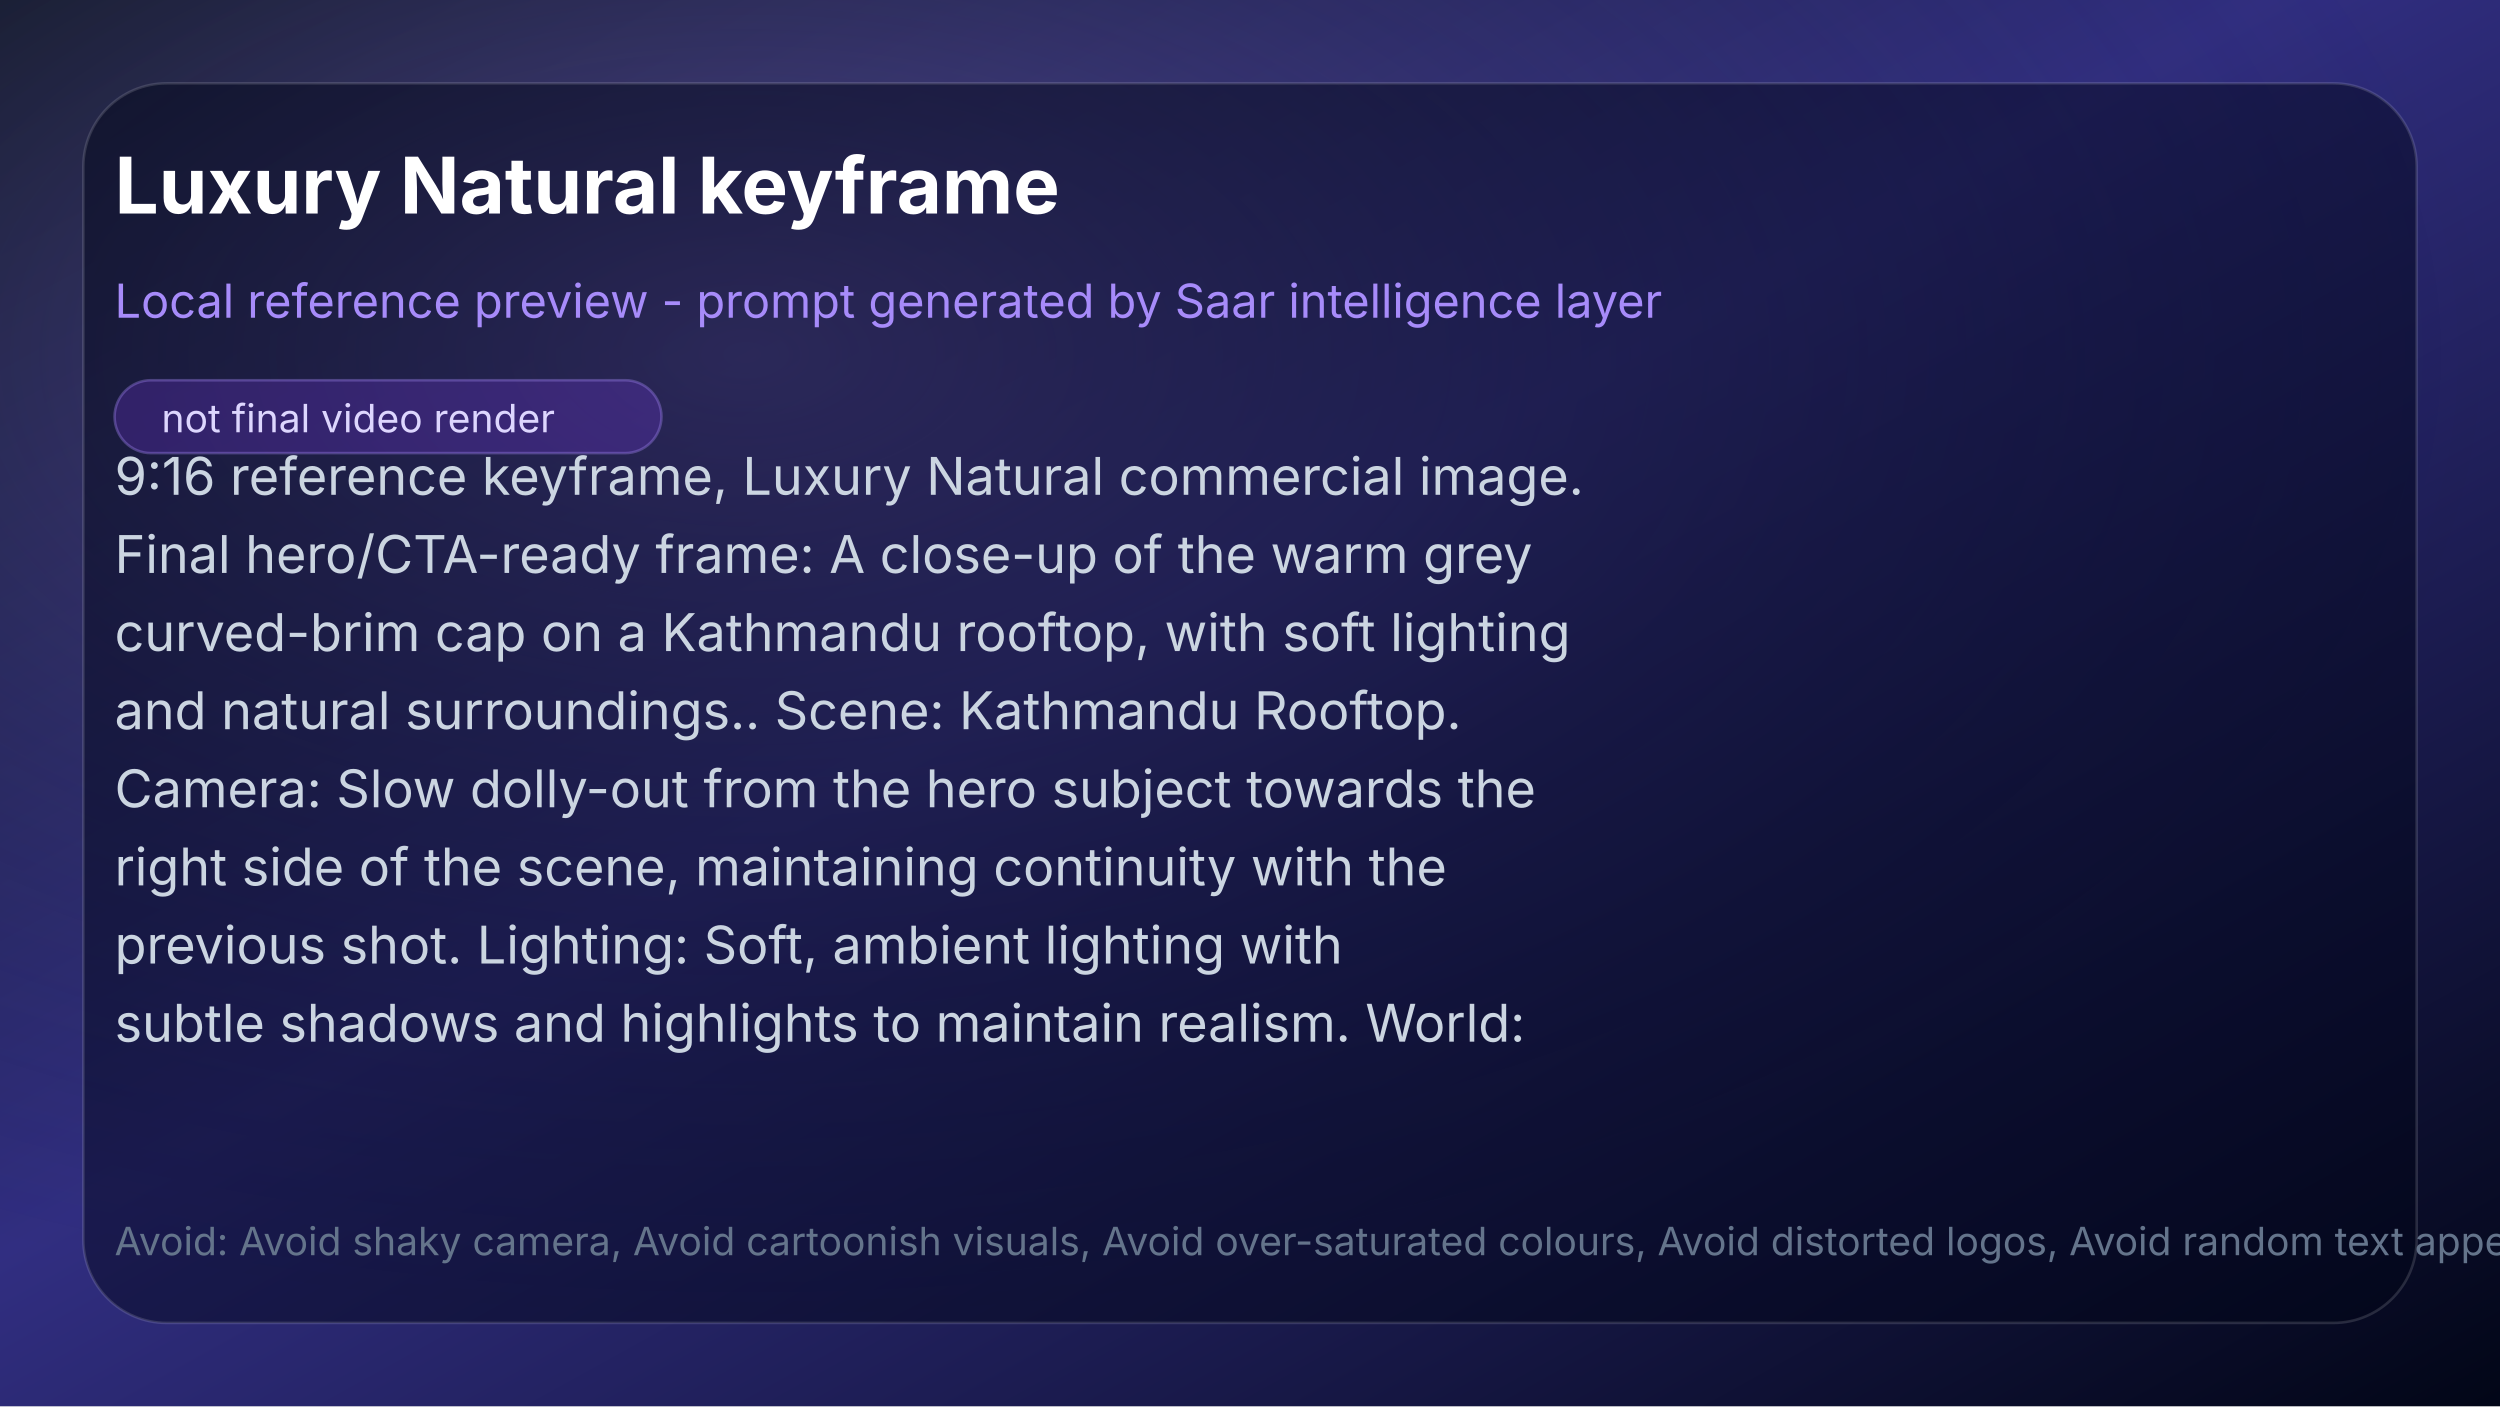
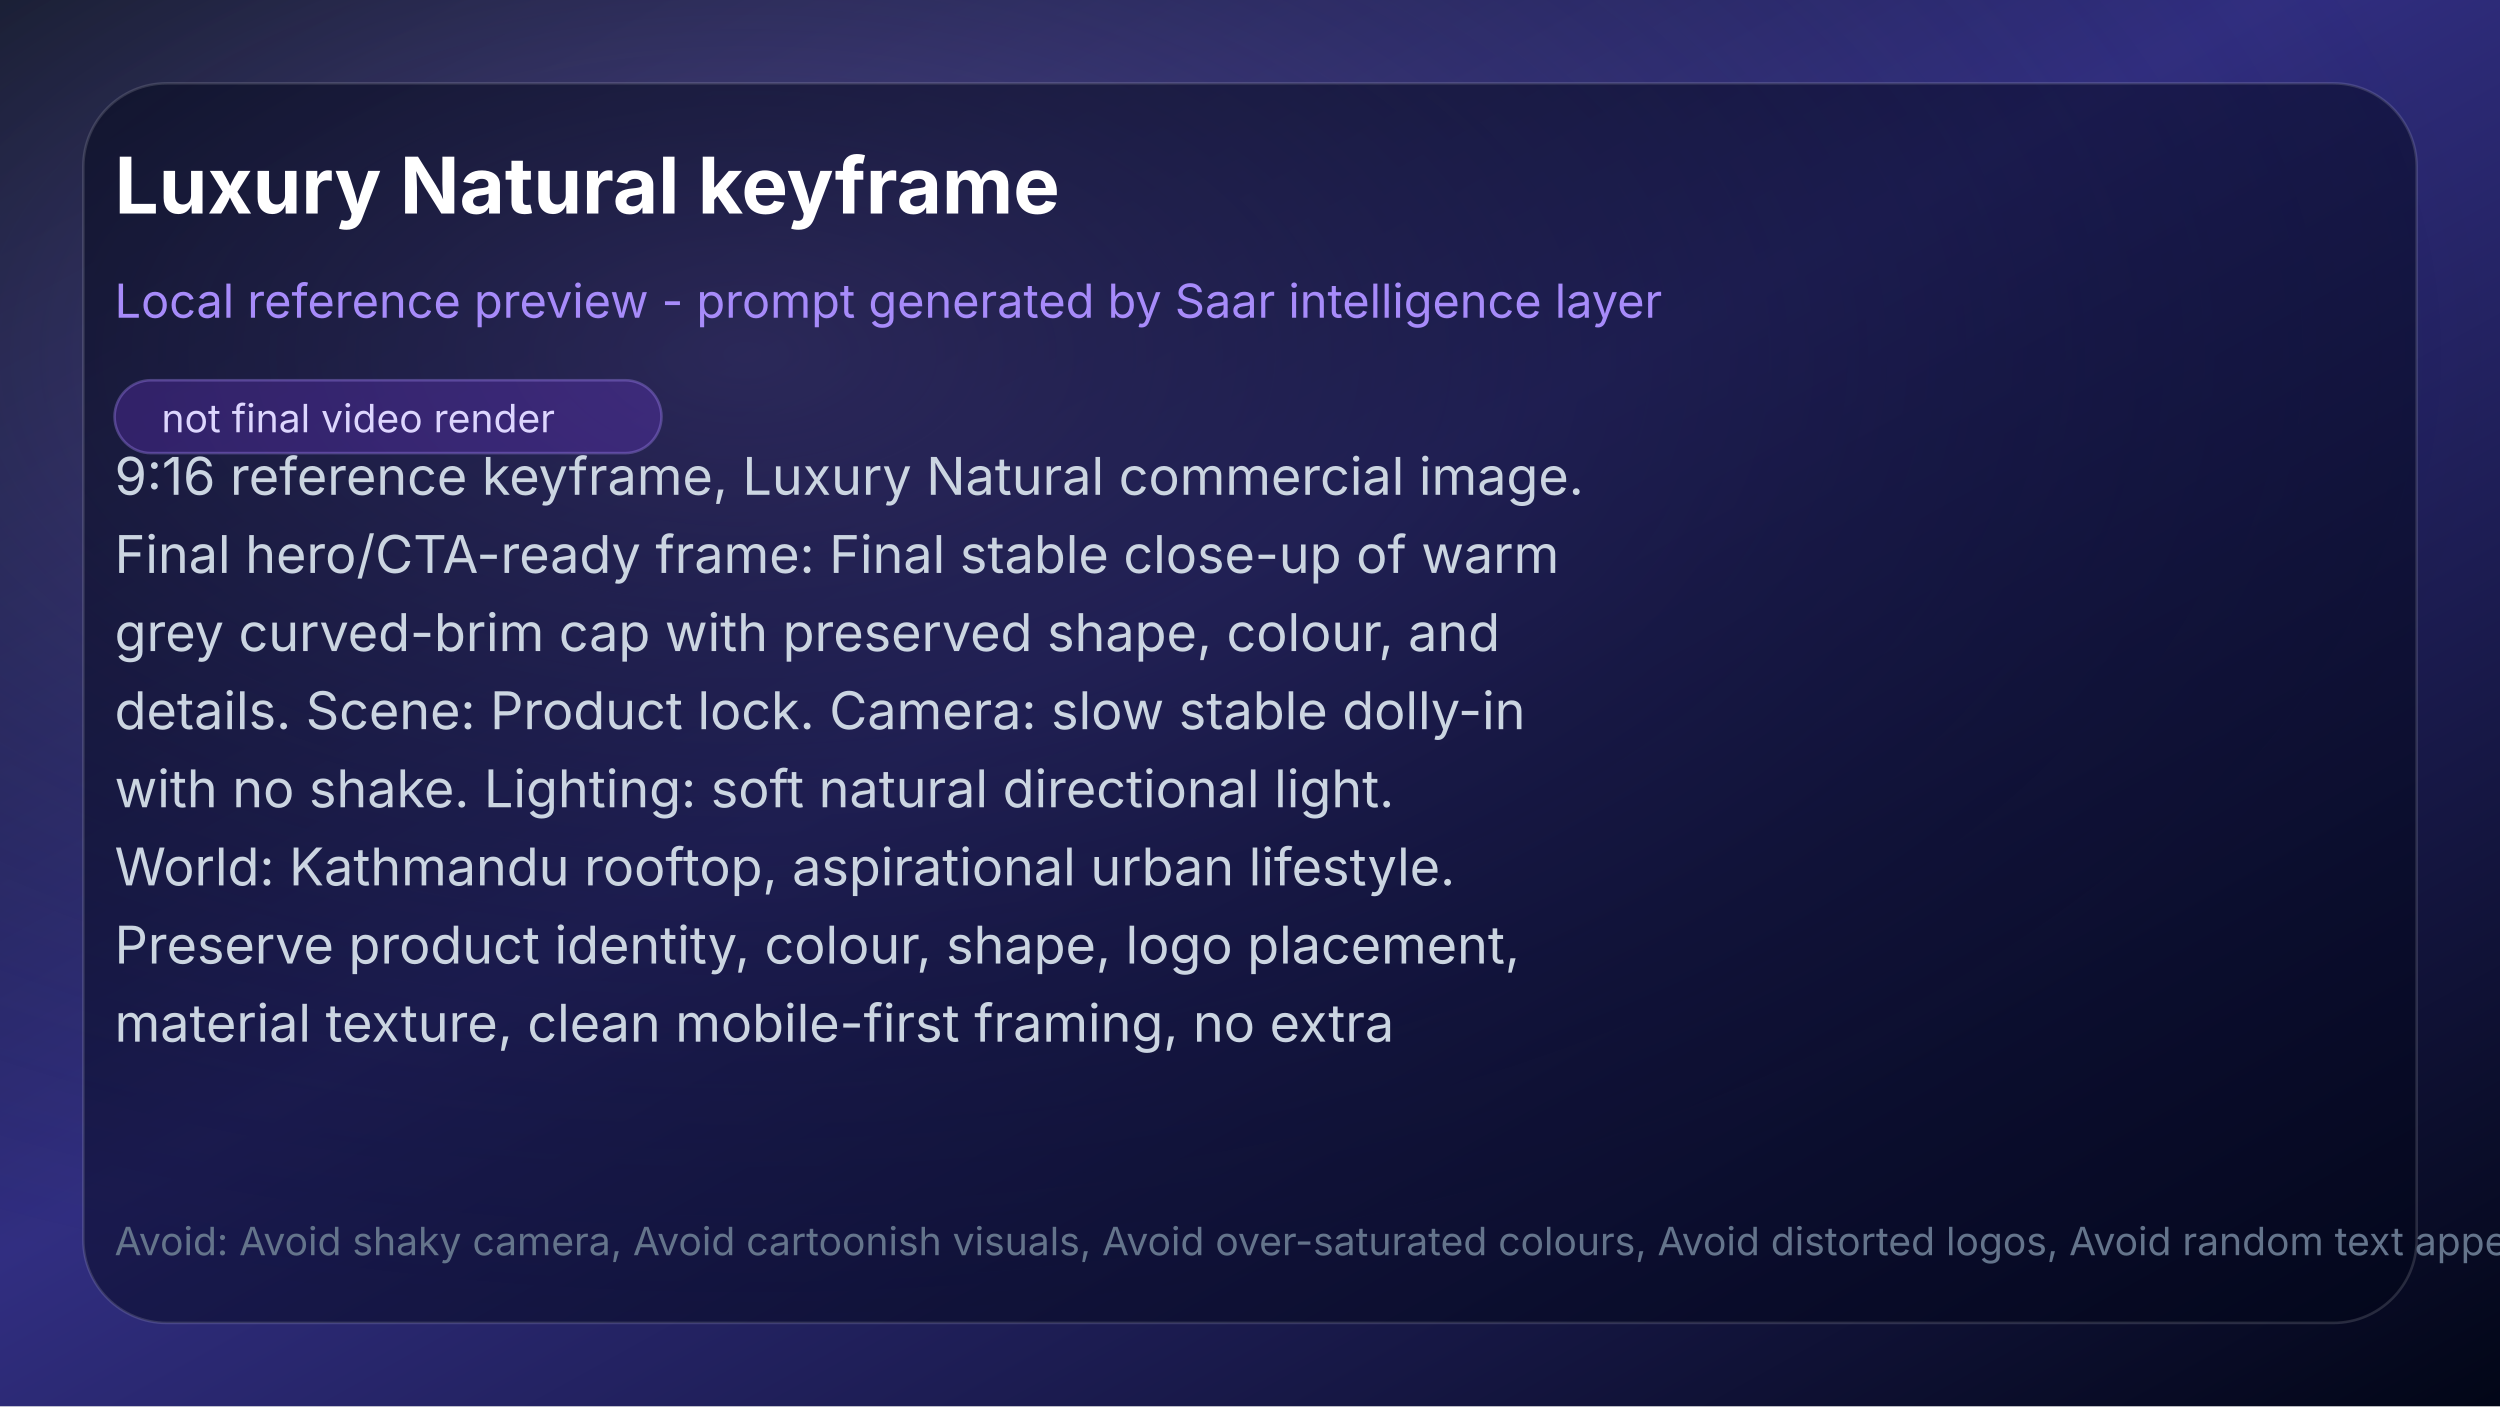
<svg xmlns="http://www.w3.org/2000/svg" width="960" height="540" viewBox="0 0 960 540">
  <defs>
    <linearGradient id="bg" x1="0" y1="0" x2="1" y2="1">
      <stop offset="0%" stop-color="#111827" />
      <stop offset="45%" stop-color="#312e81" />
      <stop offset="100%" stop-color="#020617" />
    </linearGradient>
    <radialGradient id="glow" cx="30%" cy="25%" r="70%">
      <stop offset="0%" stop-color="#a78bfa" stop-opacity="0.35" />
      <stop offset="100%" stop-color="#0f172a" stop-opacity="0" />
    </radialGradient>
  </defs>
  <rect width="960" height="540" fill="url(#bg)" />
  <rect width="960" height="540" fill="url(#glow)" />
  <rect x="32" y="32" width="896" height="476" rx="32" fill="#020617" fill-opacity="0.48" stroke="#ffffff" stroke-opacity="0.14" />
  <text x="44" y="82" fill="#ffffff" font-size="30" font-weight="700" font-family="Inter, Arial">Luxury Natural keyframe</text>
  <text x="44" y="122" fill="#a78bfa" font-size="18" font-family="Inter, Arial">Local reference preview - prompt generated by Saar intelligence layer</text>
  <rect x="44" y="146" width="210" height="28" rx="14" fill="#7c3aed" fill-opacity="0.25" stroke="#a78bfa" stroke-opacity="0.35" />
  <text x="62" y="166" fill="#ddd6fe" font-size="15" font-family="Inter, Arial">not final video render</text>
  <text x="44" y="190" fill="#cbd5e1" font-size="20" font-family="Inter, Arial">9:16 reference keyframe, Luxury Natural commercial image.</text>
-   <text x="44" y="220" fill="#cbd5e1" font-size="20" font-family="Inter, Arial">Final hero/CTA-ready frame: A close-up of the warm grey</text>
-   <text x="44" y="250" fill="#cbd5e1" font-size="20" font-family="Inter, Arial">curved-brim cap on a Kathmandu rooftop, with soft lighting</text>
-   <text x="44" y="280" fill="#cbd5e1" font-size="20" font-family="Inter, Arial">and natural surroundings.. Scene: Kathmandu Rooftop.</text>
-   <text x="44" y="310" fill="#cbd5e1" font-size="20" font-family="Inter, Arial">Camera: Slow dolly-out from the hero subject towards the</text>
-   <text x="44" y="340" fill="#cbd5e1" font-size="20" font-family="Inter, Arial">right side of the scene, maintaining continuity with the</text>
-   <text x="44" y="370" fill="#cbd5e1" font-size="20" font-family="Inter, Arial">previous shot. Lighting: Soft, ambient lighting with</text>
-   <text x="44" y="400" fill="#cbd5e1" font-size="20" font-family="Inter, Arial">subtle shadows and highlights to maintain realism. World:</text>
+   <text x="44" y="220" fill="#cbd5e1" font-size="20" font-family="Inter, Arial">Final hero/CTA-ready frame: Final stable close-up of warm</text>
+   <text x="44" y="250" fill="#cbd5e1" font-size="20" font-family="Inter, Arial">grey curved-brim cap with preserved shape, colour, and</text>
+   <text x="44" y="280" fill="#cbd5e1" font-size="20" font-family="Inter, Arial">details. Scene: Product lock. Camera: slow stable dolly-in</text>
+   <text x="44" y="310" fill="#cbd5e1" font-size="20" font-family="Inter, Arial">with no shake. Lighting: soft natural directional light.</text>
+   <text x="44" y="340" fill="#cbd5e1" font-size="20" font-family="Inter, Arial">World: Kathmandu rooftop, aspirational urban lifestyle.</text>
+   <text x="44" y="370" fill="#cbd5e1" font-size="20" font-family="Inter, Arial">Preserve product identity, colour, shape, logo placement,</text>
+   <text x="44" y="400" fill="#cbd5e1" font-size="20" font-family="Inter, Arial">material texture, clean mobile-first framing, no extra</text>
  <text x="44" y="482" fill="#64748b" font-size="15" font-family="Inter, Arial">Avoid: Avoid shaky camera, Avoid cartoonish visuals, Avoid over-saturated colours, Avoid distorted logos, Avoid random text appearing in video</text>
</svg>
